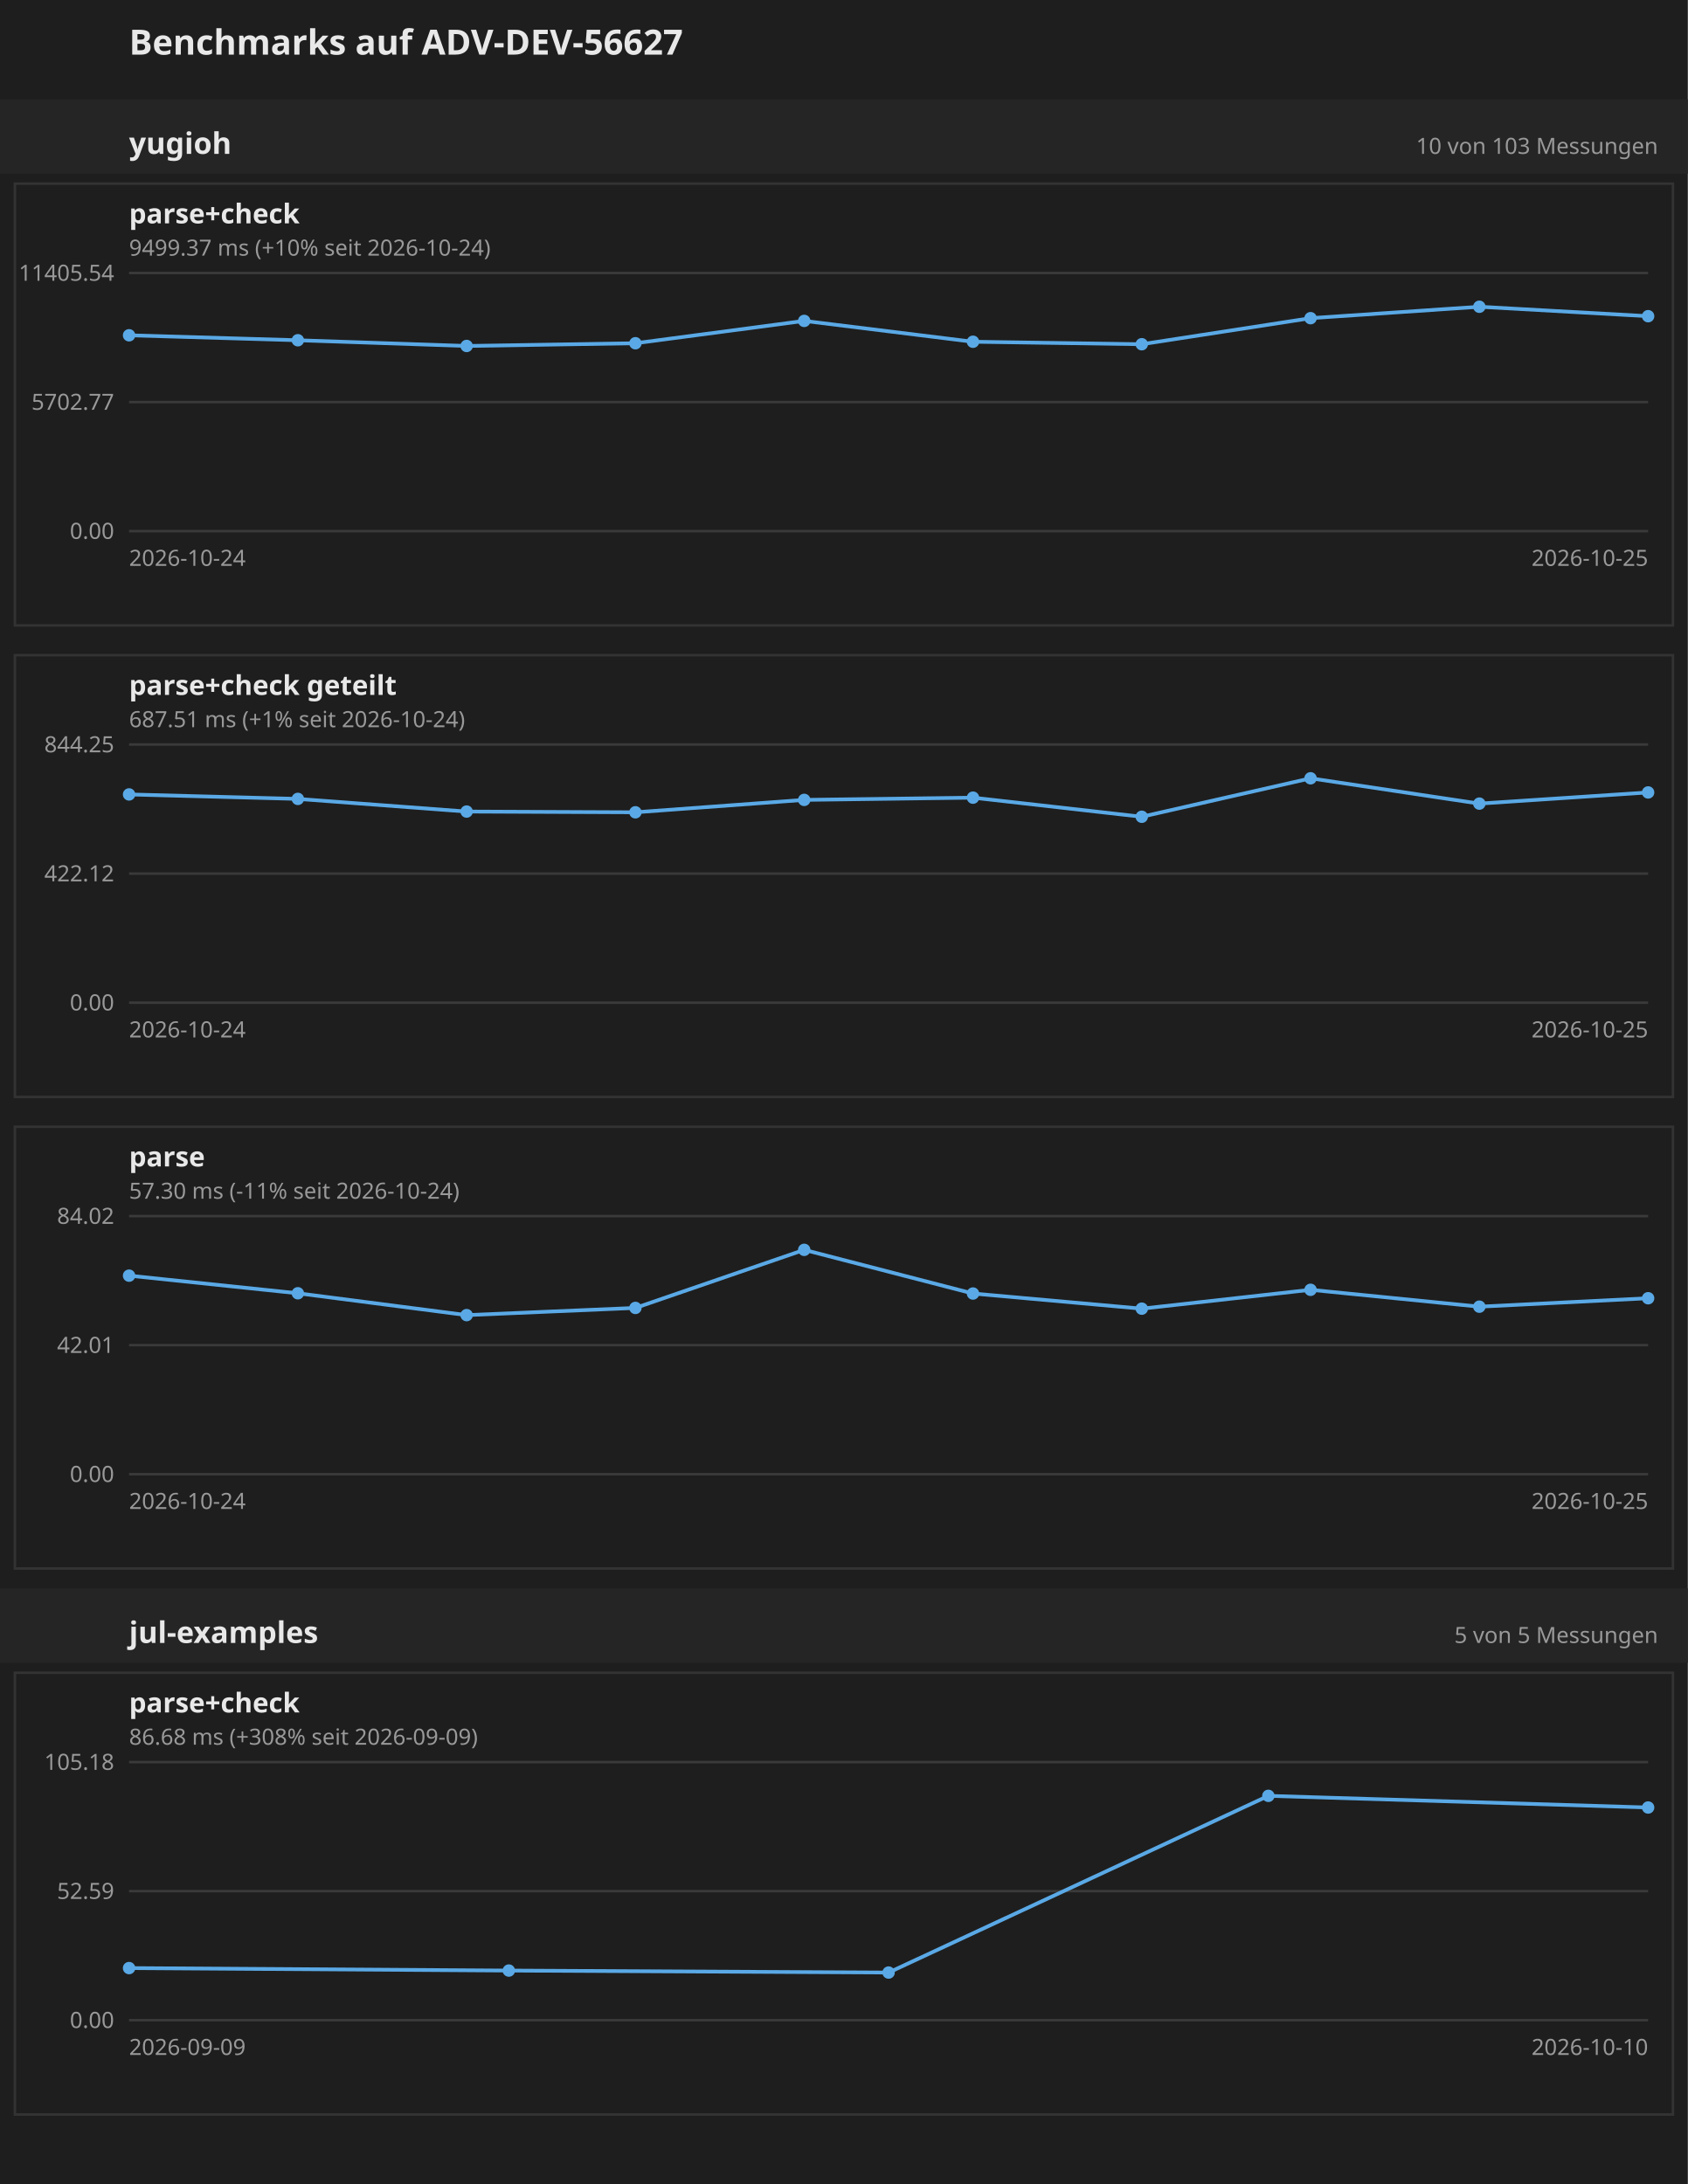
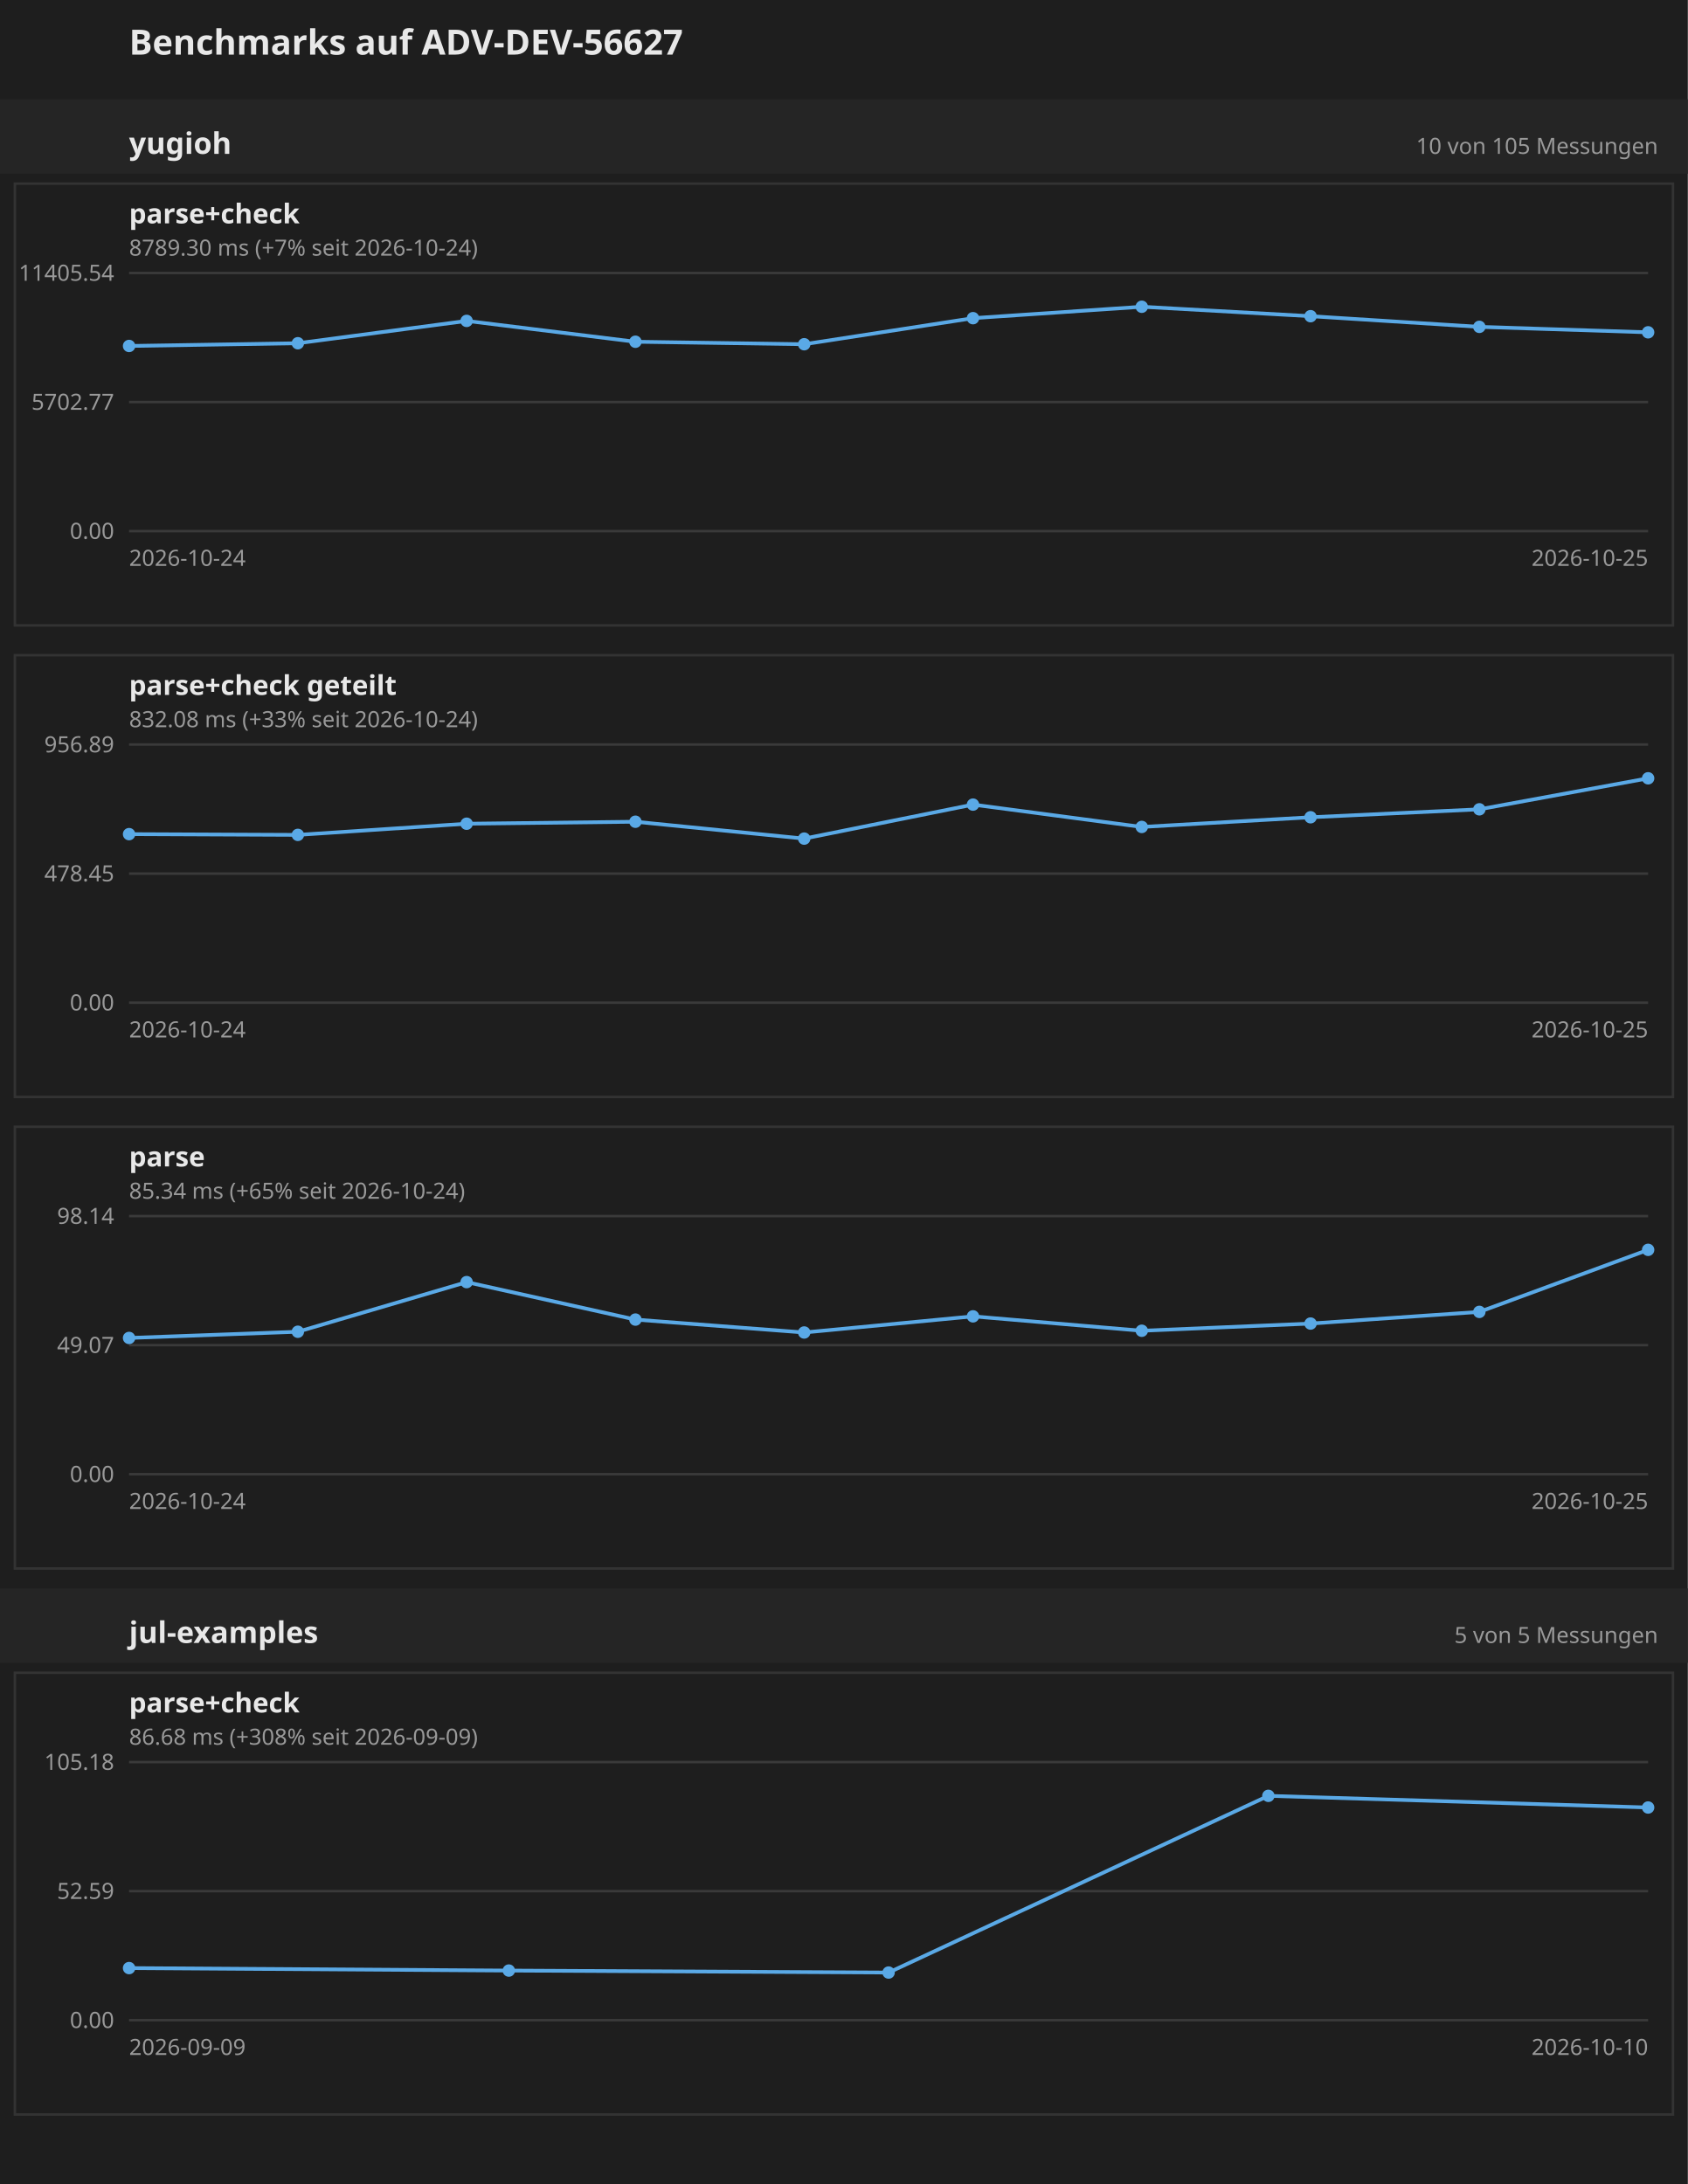
<svg xmlns="http://www.w3.org/2000/svg" width="680" height="880" font-family="sans-serif">
  <rect width="680" height="880" fill="#1e1e1e" />
  <text x="52" y="22" font-size="14" font-weight="bold" fill="#e8e8e8">Benchmarks auf ADV-DEV-56627</text>
  <g transform="translate(0 40)">
    <rect x="0" y="0" width="680" height="30" fill="#252525" />
    <text x="52" y="22" font-size="12" font-weight="bold" fill="#e8e8e8">yugioh</text>
-     <text x="668" y="22" text-anchor="end" font-size="9" fill="#999">10 von 103 Messungen</text>
+     <text x="668" y="22" text-anchor="end" font-size="9" fill="#999">10 von 105 Messungen</text>
    <g transform="translate(0 30)">
      <g transform="translate(0 0)">
        <rect x="6" y="4" width="668" height="178" fill="none" stroke="#333" />
        <text x="52" y="20" font-size="11" font-weight="bold" fill="#e8e8e8">parse+check</text>
-         <text x="52" y="33" font-size="9" fill="#999">9499.37 ms (+10% seit 2026-10-24)</text>
+         <text x="52" y="33" font-size="9" fill="#999">8789.30 ms (+7% seit 2026-10-24)</text>
        <line x1="52" y1="144.0" x2="664" y2="144.0" stroke="#3a3a3a" />
        <text x="46" y="144.0" text-anchor="end" dominant-baseline="middle" font-size="9" fill="#999">0.00</text>
        <line x1="52" y1="92.0" x2="664" y2="92.0" stroke="#3a3a3a" />
        <text x="46" y="92.0" text-anchor="end" dominant-baseline="middle" font-size="9" fill="#999">5702.77</text>
        <line x1="52" y1="40.0" x2="664" y2="40.0" stroke="#3a3a3a" />
        <text x="46" y="40.0" text-anchor="end" dominant-baseline="middle" font-size="9" fill="#999">11405.54</text>
        <text x="52" y="158" font-size="9" fill="#999">2026-10-24</text>
        <text x="664" y="158" text-anchor="end" font-size="9" fill="#999">2026-10-25</text>
-         <polyline fill="none" stroke="#5aa9e6" stroke-width="1.5" points="52.0,65.1 120.0,67.1 188.0,69.4 256.0,68.3 324.0,59.3 392.0,67.7 460.0,68.7 528.0,58.2 596.0,53.6 664.0,57.4" />
-         <circle cx="52.0" cy="65.1" r="2.5" fill="#5aa9e6" />
-         <circle cx="120.0" cy="67.1" r="2.5" fill="#5aa9e6" />
-         <circle cx="188.0" cy="69.4" r="2.5" fill="#5aa9e6" />
-         <circle cx="256.0" cy="68.3" r="2.5" fill="#5aa9e6" />
-         <circle cx="324.0" cy="59.3" r="2.5" fill="#5aa9e6" />
-         <circle cx="392.0" cy="67.7" r="2.5" fill="#5aa9e6" />
-         <circle cx="460.0" cy="68.7" r="2.5" fill="#5aa9e6" />
-         <circle cx="528.0" cy="58.2" r="2.5" fill="#5aa9e6" />
-         <circle cx="596.0" cy="53.6" r="2.5" fill="#5aa9e6" />
-         <circle cx="664.0" cy="57.4" r="2.5" fill="#5aa9e6" />
+         <polyline fill="none" stroke="#5aa9e6" stroke-width="1.5" points="52.0,69.4 120.0,68.3 188.0,59.3 256.0,67.7 324.0,68.7 392.0,58.2 460.0,53.6 528.0,57.4 596.0,61.7 664.0,63.9" />
+         <circle cx="52.0" cy="69.4" r="2.5" fill="#5aa9e6" />
+         <circle cx="120.0" cy="68.3" r="2.5" fill="#5aa9e6" />
+         <circle cx="188.0" cy="59.3" r="2.5" fill="#5aa9e6" />
+         <circle cx="256.0" cy="67.7" r="2.5" fill="#5aa9e6" />
+         <circle cx="324.0" cy="68.7" r="2.5" fill="#5aa9e6" />
+         <circle cx="392.0" cy="58.2" r="2.5" fill="#5aa9e6" />
+         <circle cx="460.0" cy="53.6" r="2.5" fill="#5aa9e6" />
+         <circle cx="528.0" cy="57.4" r="2.5" fill="#5aa9e6" />
+         <circle cx="596.0" cy="61.7" r="2.5" fill="#5aa9e6" />
+         <circle cx="664.0" cy="63.9" r="2.5" fill="#5aa9e6" />
      </g>
      <g transform="translate(0 190)">
        <rect x="6" y="4" width="668" height="178" fill="none" stroke="#333" />
        <text x="52" y="20" font-size="11" font-weight="bold" fill="#e8e8e8">parse+check geteilt</text>
-         <text x="52" y="33" font-size="9" fill="#999">687.51 ms (+1% seit 2026-10-24)</text>
+         <text x="52" y="33" font-size="9" fill="#999">832.08 ms (+33% seit 2026-10-24)</text>
        <line x1="52" y1="144.0" x2="664" y2="144.0" stroke="#3a3a3a" />
        <text x="46" y="144.0" text-anchor="end" dominant-baseline="middle" font-size="9" fill="#999">0.00</text>
        <line x1="52" y1="92.0" x2="664" y2="92.0" stroke="#3a3a3a" />
-         <text x="46" y="92.0" text-anchor="end" dominant-baseline="middle" font-size="9" fill="#999">422.12</text>
+         <text x="46" y="92.0" text-anchor="end" dominant-baseline="middle" font-size="9" fill="#999">478.45</text>
        <line x1="52" y1="40.0" x2="664" y2="40.0" stroke="#3a3a3a" />
-         <text x="46" y="40.0" text-anchor="end" dominant-baseline="middle" font-size="9" fill="#999">844.25</text>
+         <text x="46" y="40.0" text-anchor="end" dominant-baseline="middle" font-size="9" fill="#999">956.89</text>
        <text x="52" y="158" font-size="9" fill="#999">2026-10-24</text>
        <text x="664" y="158" text-anchor="end" font-size="9" fill="#999">2026-10-25</text>
-         <polyline fill="none" stroke="#5aa9e6" stroke-width="1.5" points="52.0,60.1 120.0,61.9 188.0,67.0 256.0,67.3 324.0,62.3 392.0,61.4 460.0,69.1 528.0,53.6 596.0,63.8 664.0,59.3" />
-         <circle cx="52.0" cy="60.1" r="2.5" fill="#5aa9e6" />
-         <circle cx="120.0" cy="61.9" r="2.5" fill="#5aa9e6" />
-         <circle cx="188.0" cy="67.0" r="2.5" fill="#5aa9e6" />
-         <circle cx="256.0" cy="67.3" r="2.5" fill="#5aa9e6" />
-         <circle cx="324.0" cy="62.3" r="2.5" fill="#5aa9e6" />
-         <circle cx="392.0" cy="61.4" r="2.5" fill="#5aa9e6" />
-         <circle cx="460.0" cy="69.1" r="2.5" fill="#5aa9e6" />
-         <circle cx="528.0" cy="53.6" r="2.5" fill="#5aa9e6" />
-         <circle cx="596.0" cy="63.8" r="2.5" fill="#5aa9e6" />
-         <circle cx="664.0" cy="59.3" r="2.5" fill="#5aa9e6" />
+         <polyline fill="none" stroke="#5aa9e6" stroke-width="1.5" points="52.0,76.1 120.0,76.4 188.0,71.9 256.0,71.1 324.0,77.9 392.0,64.2 460.0,73.2 528.0,69.3 596.0,66.1 664.0,53.6" />
+         <circle cx="52.0" cy="76.1" r="2.5" fill="#5aa9e6" />
+         <circle cx="120.0" cy="76.4" r="2.5" fill="#5aa9e6" />
+         <circle cx="188.0" cy="71.9" r="2.5" fill="#5aa9e6" />
+         <circle cx="256.0" cy="71.1" r="2.5" fill="#5aa9e6" />
+         <circle cx="324.0" cy="77.9" r="2.5" fill="#5aa9e6" />
+         <circle cx="392.0" cy="64.2" r="2.5" fill="#5aa9e6" />
+         <circle cx="460.0" cy="73.2" r="2.5" fill="#5aa9e6" />
+         <circle cx="528.0" cy="69.3" r="2.5" fill="#5aa9e6" />
+         <circle cx="596.0" cy="66.1" r="2.5" fill="#5aa9e6" />
+         <circle cx="664.0" cy="53.6" r="2.5" fill="#5aa9e6" />
      </g>
      <g transform="translate(0 380)">
        <rect x="6" y="4" width="668" height="178" fill="none" stroke="#333" />
        <text x="52" y="20" font-size="11" font-weight="bold" fill="#e8e8e8">parse</text>
-         <text x="52" y="33" font-size="9" fill="#999">57.30 ms (-11% seit 2026-10-24)</text>
+         <text x="52" y="33" font-size="9" fill="#999">85.34 ms (+65% seit 2026-10-24)</text>
        <line x1="52" y1="144.0" x2="664" y2="144.0" stroke="#3a3a3a" />
        <text x="46" y="144.0" text-anchor="end" dominant-baseline="middle" font-size="9" fill="#999">0.00</text>
        <line x1="52" y1="92.0" x2="664" y2="92.0" stroke="#3a3a3a" />
-         <text x="46" y="92.0" text-anchor="end" dominant-baseline="middle" font-size="9" fill="#999">42.01</text>
+         <text x="46" y="92.0" text-anchor="end" dominant-baseline="middle" font-size="9" fill="#999">49.07</text>
        <line x1="52" y1="40.0" x2="664" y2="40.0" stroke="#3a3a3a" />
-         <text x="46" y="40.0" text-anchor="end" dominant-baseline="middle" font-size="9" fill="#999">84.02</text>
+         <text x="46" y="40.0" text-anchor="end" dominant-baseline="middle" font-size="9" fill="#999">98.14</text>
        <text x="52" y="158" font-size="9" fill="#999">2026-10-24</text>
        <text x="664" y="158" text-anchor="end" font-size="9" fill="#999">2026-10-25</text>
-         <polyline fill="none" stroke="#5aa9e6" stroke-width="1.5" points="52.0,64.0 120.0,71.1 188.0,79.9 256.0,77.0 324.0,53.6 392.0,71.2 460.0,77.3 528.0,69.7 596.0,76.5 664.0,73.1" />
-         <circle cx="52.0" cy="64.0" r="2.5" fill="#5aa9e6" />
-         <circle cx="120.0" cy="71.1" r="2.5" fill="#5aa9e6" />
-         <circle cx="188.0" cy="79.9" r="2.5" fill="#5aa9e6" />
-         <circle cx="256.0" cy="77.0" r="2.5" fill="#5aa9e6" />
-         <circle cx="324.0" cy="53.6" r="2.5" fill="#5aa9e6" />
-         <circle cx="392.0" cy="71.2" r="2.5" fill="#5aa9e6" />
-         <circle cx="460.0" cy="77.3" r="2.5" fill="#5aa9e6" />
-         <circle cx="528.0" cy="69.7" r="2.5" fill="#5aa9e6" />
-         <circle cx="596.0" cy="76.5" r="2.5" fill="#5aa9e6" />
-         <circle cx="664.0" cy="73.1" r="2.5" fill="#5aa9e6" />
+         <polyline fill="none" stroke="#5aa9e6" stroke-width="1.5" points="52.0,89.1 120.0,86.6 188.0,66.6 256.0,81.7 324.0,86.9 392.0,80.4 460.0,86.2 528.0,83.3 596.0,78.6 664.0,53.6" />
+         <circle cx="52.0" cy="89.1" r="2.5" fill="#5aa9e6" />
+         <circle cx="120.0" cy="86.6" r="2.5" fill="#5aa9e6" />
+         <circle cx="188.0" cy="66.6" r="2.5" fill="#5aa9e6" />
+         <circle cx="256.0" cy="81.7" r="2.5" fill="#5aa9e6" />
+         <circle cx="324.0" cy="86.9" r="2.5" fill="#5aa9e6" />
+         <circle cx="392.0" cy="80.4" r="2.5" fill="#5aa9e6" />
+         <circle cx="460.0" cy="86.2" r="2.5" fill="#5aa9e6" />
+         <circle cx="528.0" cy="83.3" r="2.5" fill="#5aa9e6" />
+         <circle cx="596.0" cy="78.6" r="2.5" fill="#5aa9e6" />
+         <circle cx="664.0" cy="53.6" r="2.5" fill="#5aa9e6" />
      </g>
    </g>
  </g>
  <g transform="translate(0 640)">
    <rect x="0" y="0" width="680" height="30" fill="#252525" />
    <text x="52" y="22" font-size="12" font-weight="bold" fill="#e8e8e8">jul-examples</text>
    <text x="668" y="22" text-anchor="end" font-size="9" fill="#999">5 von 5 Messungen</text>
    <g transform="translate(0 30)">
      <g transform="translate(0 0)">
        <rect x="6" y="4" width="668" height="178" fill="none" stroke="#333" />
        <text x="52" y="20" font-size="11" font-weight="bold" fill="#e8e8e8">parse+check</text>
        <text x="52" y="33" font-size="9" fill="#999">86.68 ms (+308% seit 2026-09-09)</text>
        <line x1="52" y1="144.0" x2="664" y2="144.0" stroke="#3a3a3a" />
        <text x="46" y="144.0" text-anchor="end" dominant-baseline="middle" font-size="9" fill="#999">0.00</text>
        <line x1="52" y1="92.0" x2="664" y2="92.0" stroke="#3a3a3a" />
        <text x="46" y="92.0" text-anchor="end" dominant-baseline="middle" font-size="9" fill="#999">52.59</text>
        <line x1="52" y1="40.0" x2="664" y2="40.0" stroke="#3a3a3a" />
        <text x="46" y="40.0" text-anchor="end" dominant-baseline="middle" font-size="9" fill="#999">105.18</text>
        <text x="52" y="158" font-size="9" fill="#999">2026-09-09</text>
        <text x="664" y="158" text-anchor="end" font-size="9" fill="#999">2026-10-10</text>
        <polyline fill="none" stroke="#5aa9e6" stroke-width="1.5" points="52.0,123.0 205.0,124.0 358.0,124.8 511.0,53.6 664.0,58.3" />
        <circle cx="52.0" cy="123.0" r="2.5" fill="#5aa9e6" />
        <circle cx="205.0" cy="124.0" r="2.5" fill="#5aa9e6" />
        <circle cx="358.0" cy="124.8" r="2.5" fill="#5aa9e6" />
        <circle cx="511.0" cy="53.6" r="2.5" fill="#5aa9e6" />
        <circle cx="664.0" cy="58.3" r="2.5" fill="#5aa9e6" />
      </g>
    </g>
  </g>
</svg>
